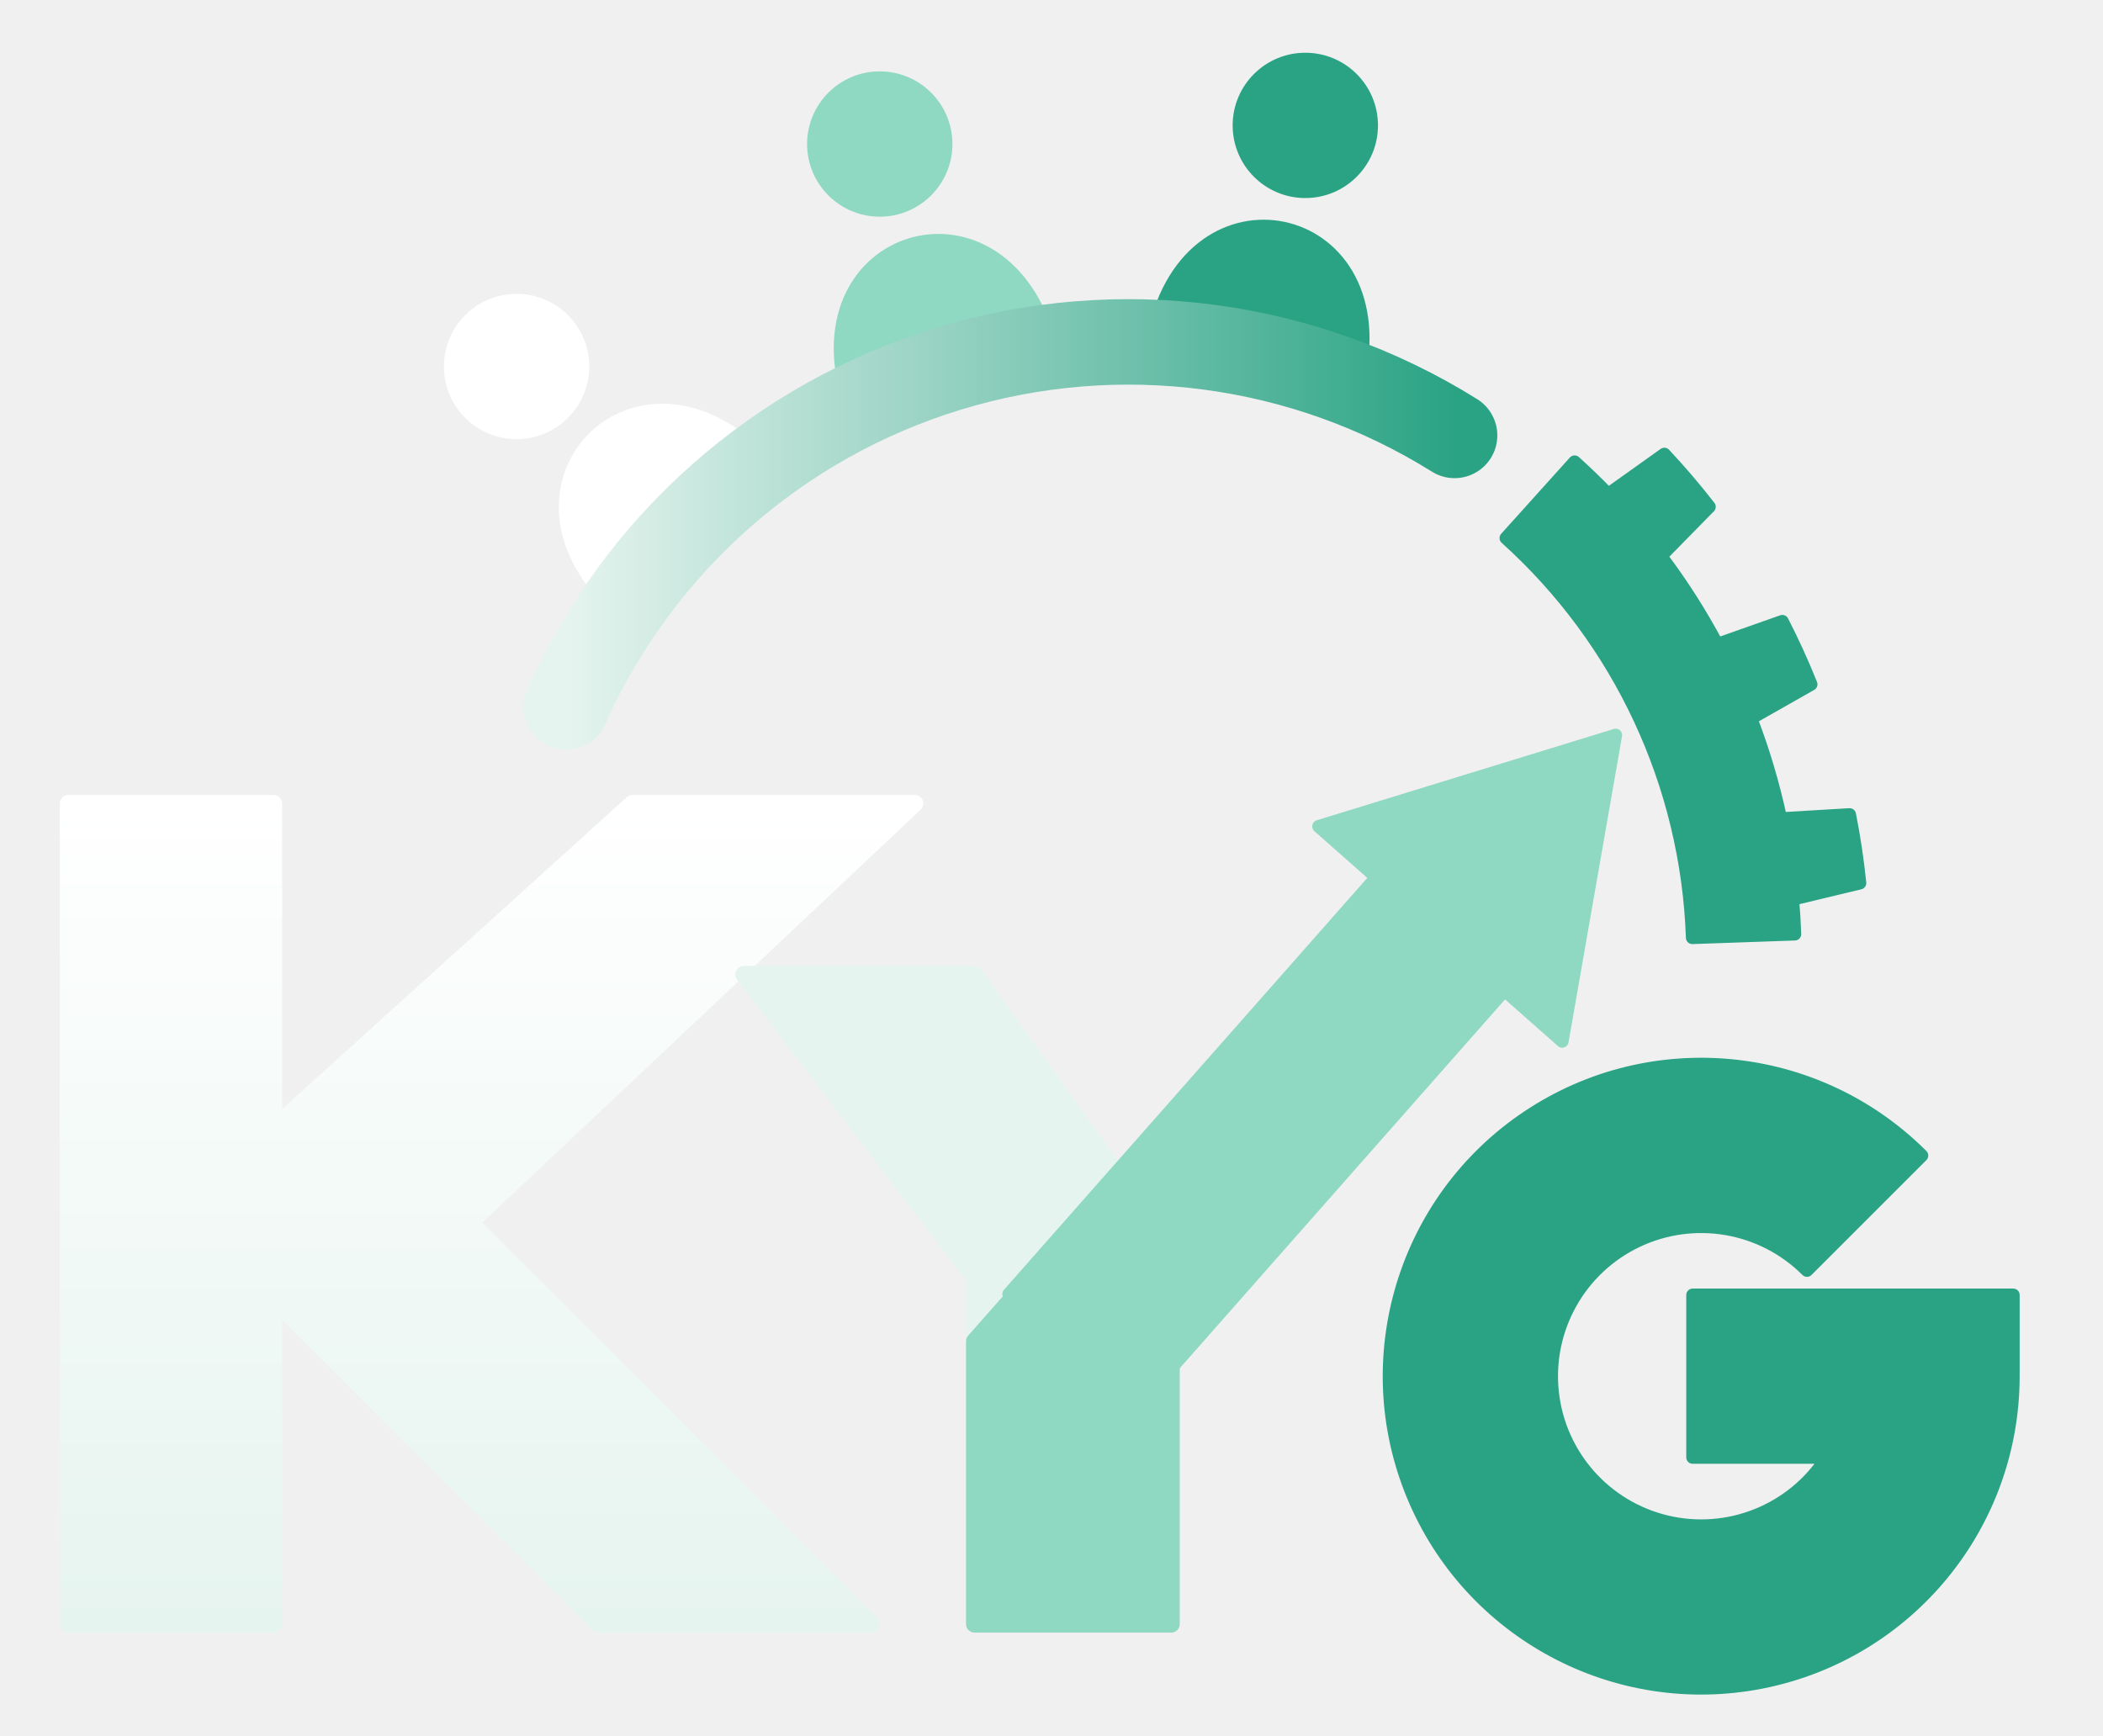
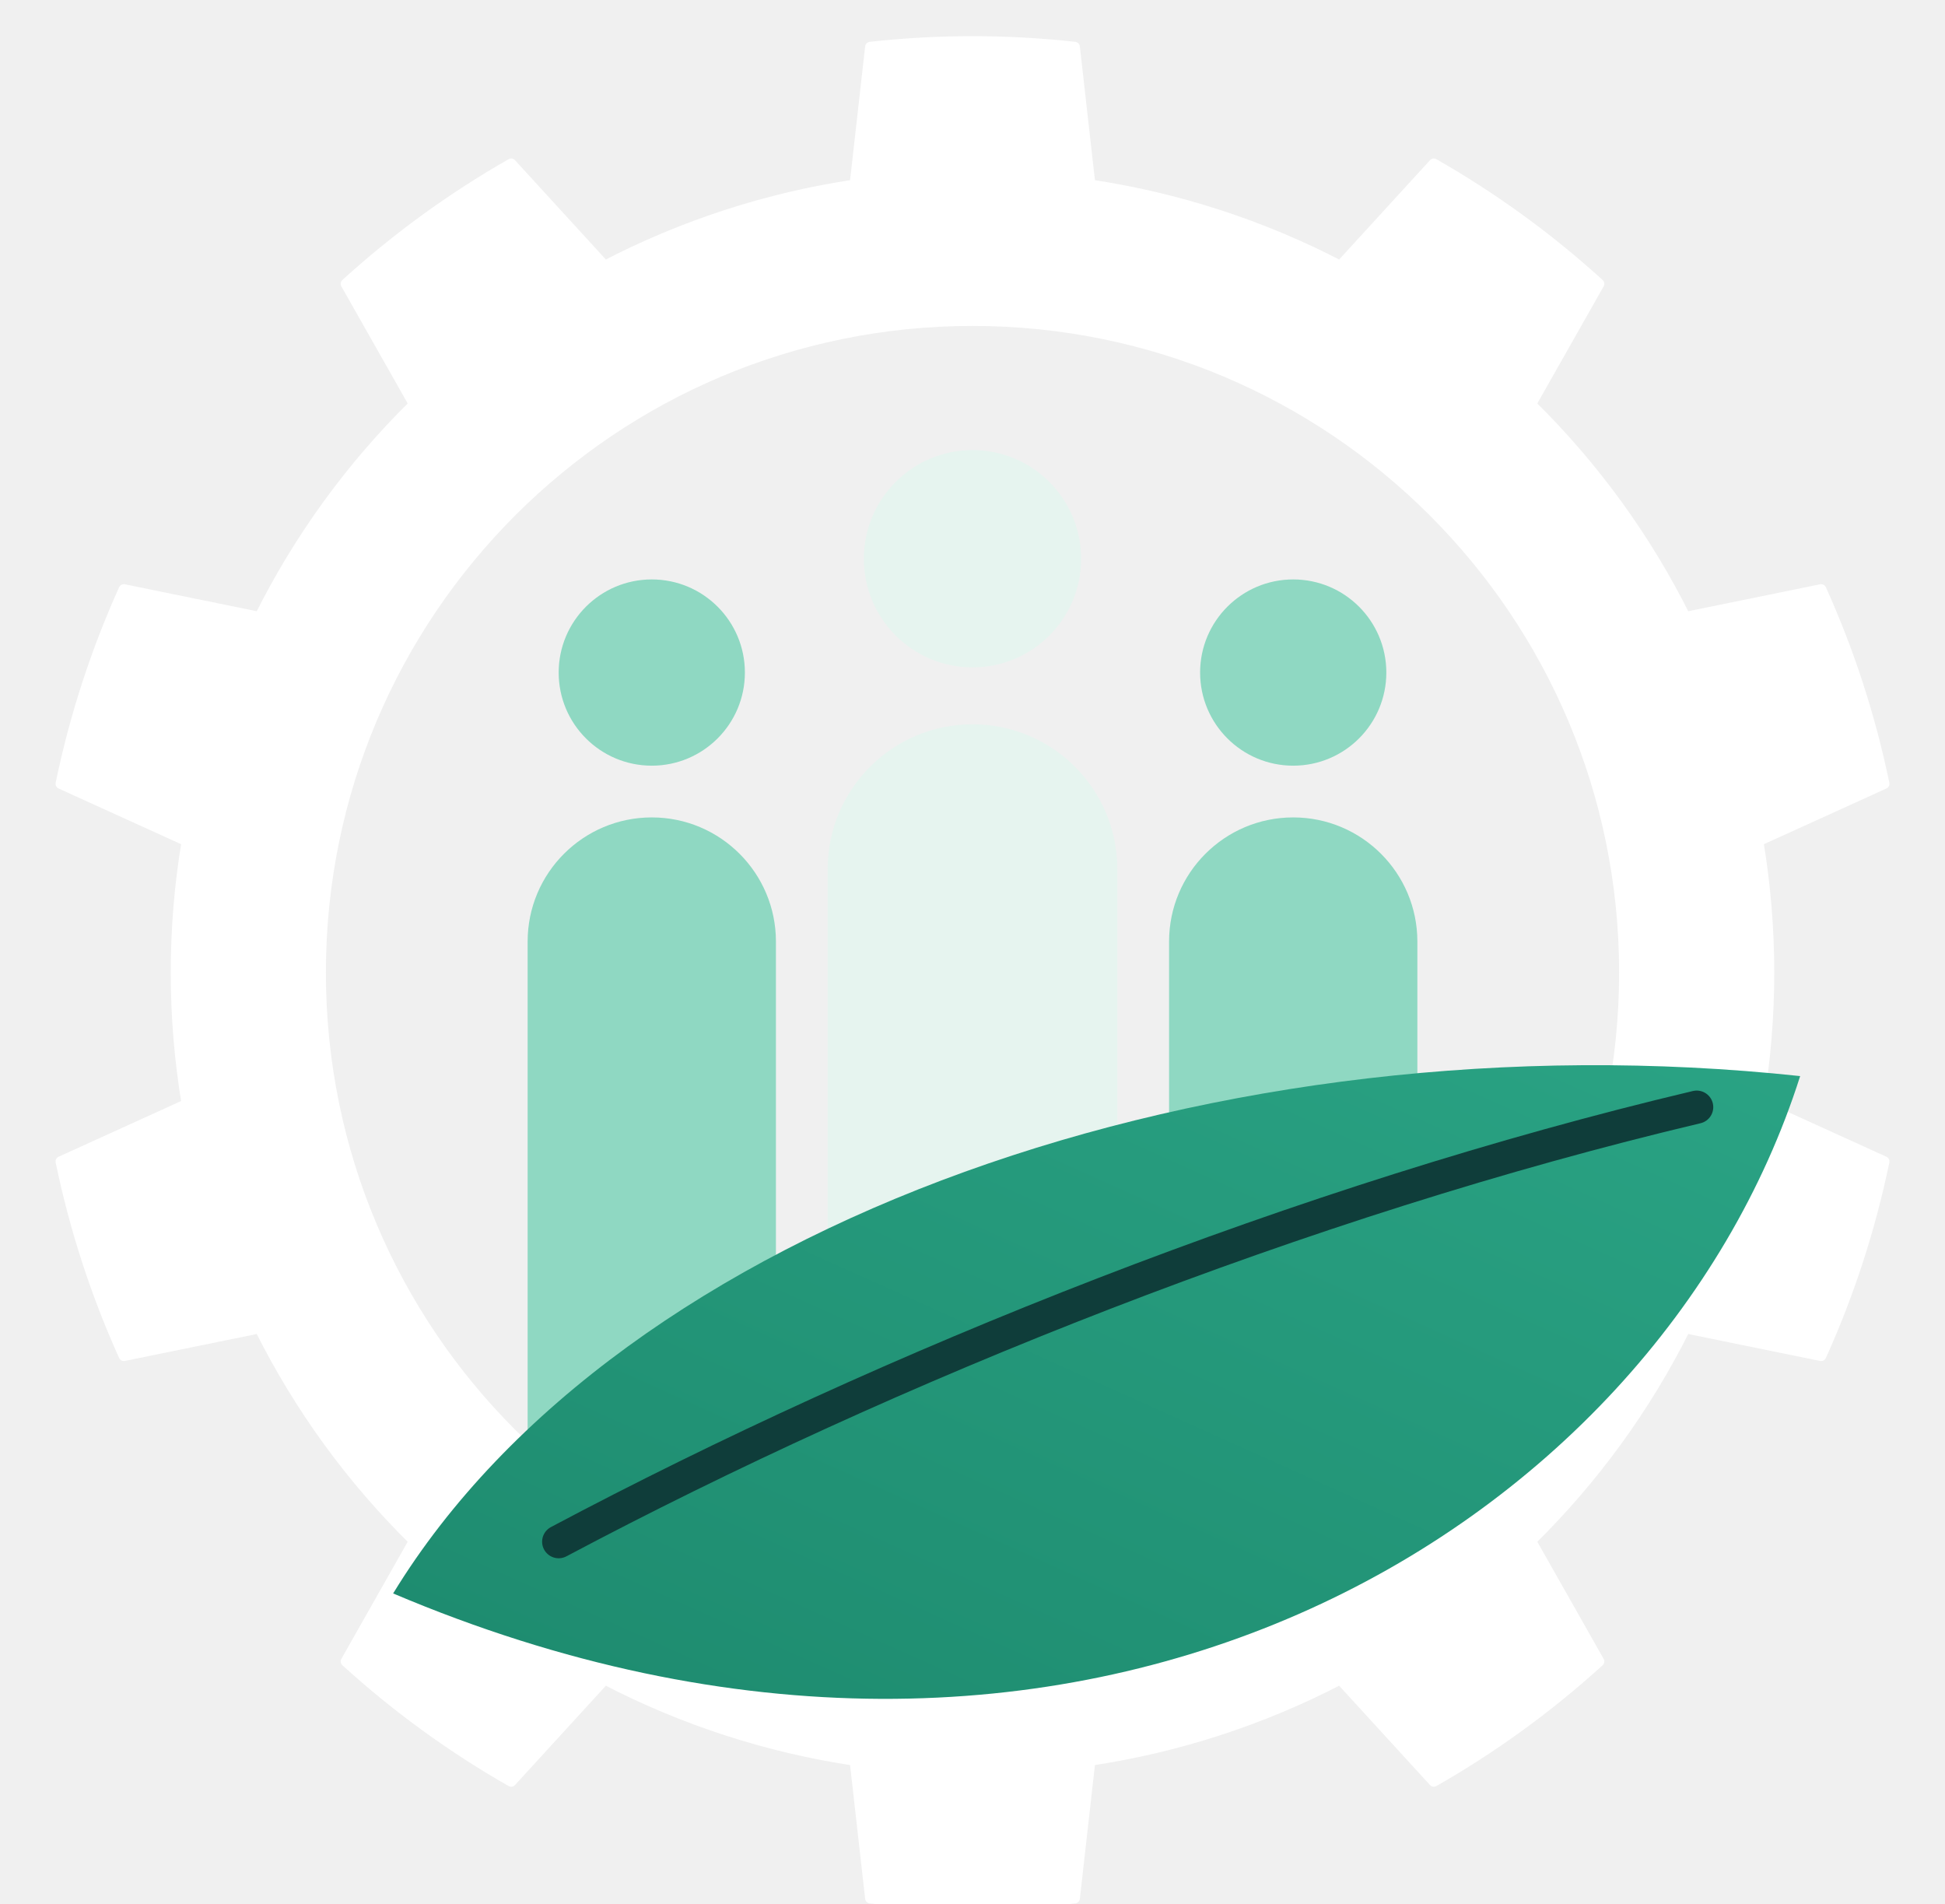
- <svg xmlns="http://www.w3.org/2000/svg" viewBox="16 2 246 203">
+ <svg xmlns="http://www.w3.org/2000/svg" viewBox="6 6 188 184">
  <defs>
-     <linearGradient id="anclaro" x1="0" y1="0" x2="1" y2="0">
-       <stop offset="0" stop-color="#e6f4ef" />
+     <clipPath id="dentroclaro">
+       <circle cx="100" cy="100" r="62" />
+     </clipPath>
+     <linearGradient id="folhaclaro" x1="0" y1="1" x2="1" y2="0">
+       <stop offset="0" stop-color="#1d8a6e" />
      <stop offset="1" stop-color="#2aa384" />
    </linearGradient>
-     <linearGradient id="kclaro" x1="0" y1="0" x2="0" y2="1">
-       <stop offset="0" stop-color="#ffffff" />
-       <stop offset="1" stop-color="#e6f4ef" />
-     </linearGradient>
  </defs>
-   <path d="M105.24 54.63 C89.93 39.85 71.87 58.55 87.18 73.34 Z" fill="#ffffff" />
-   <circle cx="76.43" cy="44.88" r="8.5" fill="#ffffff" />
-   <path d="M139.38 41.35 C133.16 21.00 108.30 28.60 114.52 48.95 Z" fill="#8fd8c2" />
-   <circle cx="118.91" cy="18.85" r="8.5" fill="#8fd8c2" />
-   <path d="M175.69 46.28 C180.11 25.46 154.68 20.06 150.25 40.87 Z" fill="#2aa384" />
-   <circle cx="168.69" cy="16.67" r="8.5" fill="#2aa384" />
-   <path d="M82.22 84.71 A72 72 0 0 1 186.15 52.94" fill="none" stroke="url(#anclaro)" stroke-width="10" stroke-linecap="round" />
-   <path d="M192.16 64.95 L200.19 56.03 A78 78 0 0 1 204.11 59.82 L210.69 55.13 A86 86 0 0 1 215.95 61.29 L210.29 67.06 A78 78 0 0 1 216.87 77.38 L224.49 74.69 A86 86 0 0 1 227.85 82.06 L220.82 86.05 A78 78 0 0 1 224.30 97.78 L232.36 97.30 A86 86 0 0 1 233.56 105.31 L225.70 107.20 A78 78 0 0 1 225.95 111.28 L213.96 111.70 A66 66 0 0 0 192.16 64.95 Z" fill="#2aa384" stroke="#2aa384" stroke-width="1.5" stroke-linejoin="round" />
-   <path d="M24 96 H48 V134 L90 96 H123 L71 145 L118 192 H86 L48 154 V192 H24 Z" fill="url(#kclaro)" stroke="url(#kclaro)" stroke-width="2" stroke-linejoin="round" />
-   <path d="M103 116 H130 L155 151 L140 182 H130 V151.5 Z" fill="#e6f4ef" stroke="#e6f4ef" stroke-width="2" stroke-linejoin="round" />
-   <path d="M149.00 166.61 L191.99 117.86 L198.74 123.82 L205.00 88.00 L170.25 98.68 L177.00 104.64 L134.00 153.39 Z" fill="#8fd8c2" stroke="#8fd8c2" stroke-width="1.5" stroke-linejoin="round" />
-   <path d="M130 192 L130 158.92 L153 132.84 L153 192 Z" fill="#8fd8c2" stroke="#8fd8c2" stroke-width="2" stroke-linejoin="round" />
-   <path d="M240.81 137.19 A36.5 36.5 0 1 0 251.50 163.00 L251.50 153.50 L214.00 153.50 L214.00 172.50 L229.70 172.50 A17.5 17.5 0 1 1 227.37 150.63 Z" fill="#2aa384" stroke="#2aa384" stroke-width="1.5" stroke-linejoin="round" />
+   <path d="M76.21 26.77 A77 77 0 0 1 88.62 23.85 L90.12 10.54 A90 90 0 0 1 109.88 10.54 L111.38 23.85 A77 77 0 0 1 135.55 31.70 L144.59 21.82 A90 90 0 0 1 160.57 33.43 L153.97 45.08 A77 77 0 0 1 168.91 65.64 L182.03 62.96 A90 90 0 0 1 188.13 81.75 L175.94 87.29 A77 77 0 0 1 175.94 112.71 L188.13 118.25 A90 90 0 0 1 182.03 137.04 L168.91 134.36 A77 77 0 0 1 153.97 154.92 L160.57 166.57 A90 90 0 0 1 144.59 178.18 L135.55 168.30 A77 77 0 0 1 111.38 176.15 L109.88 189.46 A90 90 0 0 1 90.12 189.46 L88.62 176.15 A77 77 0 0 1 64.45 168.30 L55.41 178.18 A90 90 0 0 1 39.43 166.57 L46.03 154.92 A77 77 0 0 1 31.09 134.36 L17.97 137.04 A90 90 0 0 1 11.87 118.25 L24.06 112.71 A77 77 0 0 1 24.06 87.29 L11.87 81.75 A90 90 0 0 1 17.97 62.96 L31.09 65.64 A77 77 0 0 1 46.03 45.08 L39.43 33.43 A90 90 0 0 1 55.41 21.82 L64.45 31.70 A77 77 0 0 1 76.21 26.77 Z M163 100 A63 63 0 1 0 37 100 A63 63 0 1 0 163 100 Z" fill="#ffffff" fill-rule="evenodd" stroke="#ffffff" stroke-width="1" stroke-linejoin="round" />
+   <g clip-path="url(#dentroclaro)">
+     <circle cx="69" cy="71" r="9" fill="#8fd8c2" />
+     <path d="M57.0 170 V97.0 A12.0 12.0 0 0 1 81.0 97.0 V170 Z" fill="#8fd8c2" />
+     <circle cx="131" cy="71" r="9" fill="#8fd8c2" />
+     <path d="M119.0 170 V97.0 A12.0 12.0 0 0 1 143.0 97.0 V170 Z" fill="#8fd8c2" />
+     <circle cx="100" cy="60" r="10.5" fill="#e6f4ef" />
+     <path d="M86.0 170 V90.0 A14.0 14.0 0 0 1 114.0 90.0 V170 Z" fill="#e6f4ef" />
+   </g>
+   <path d="M44 160 C66 124 124 104 180 110 C166 154 110 188 44 160 Z" fill="url(#folhaclaro)" />
+   <path d="M60 155 C92 138 132 122 170 113" fill="none" stroke="#0f3d3a" stroke-width="3.2" stroke-linecap="round" />
</svg>
